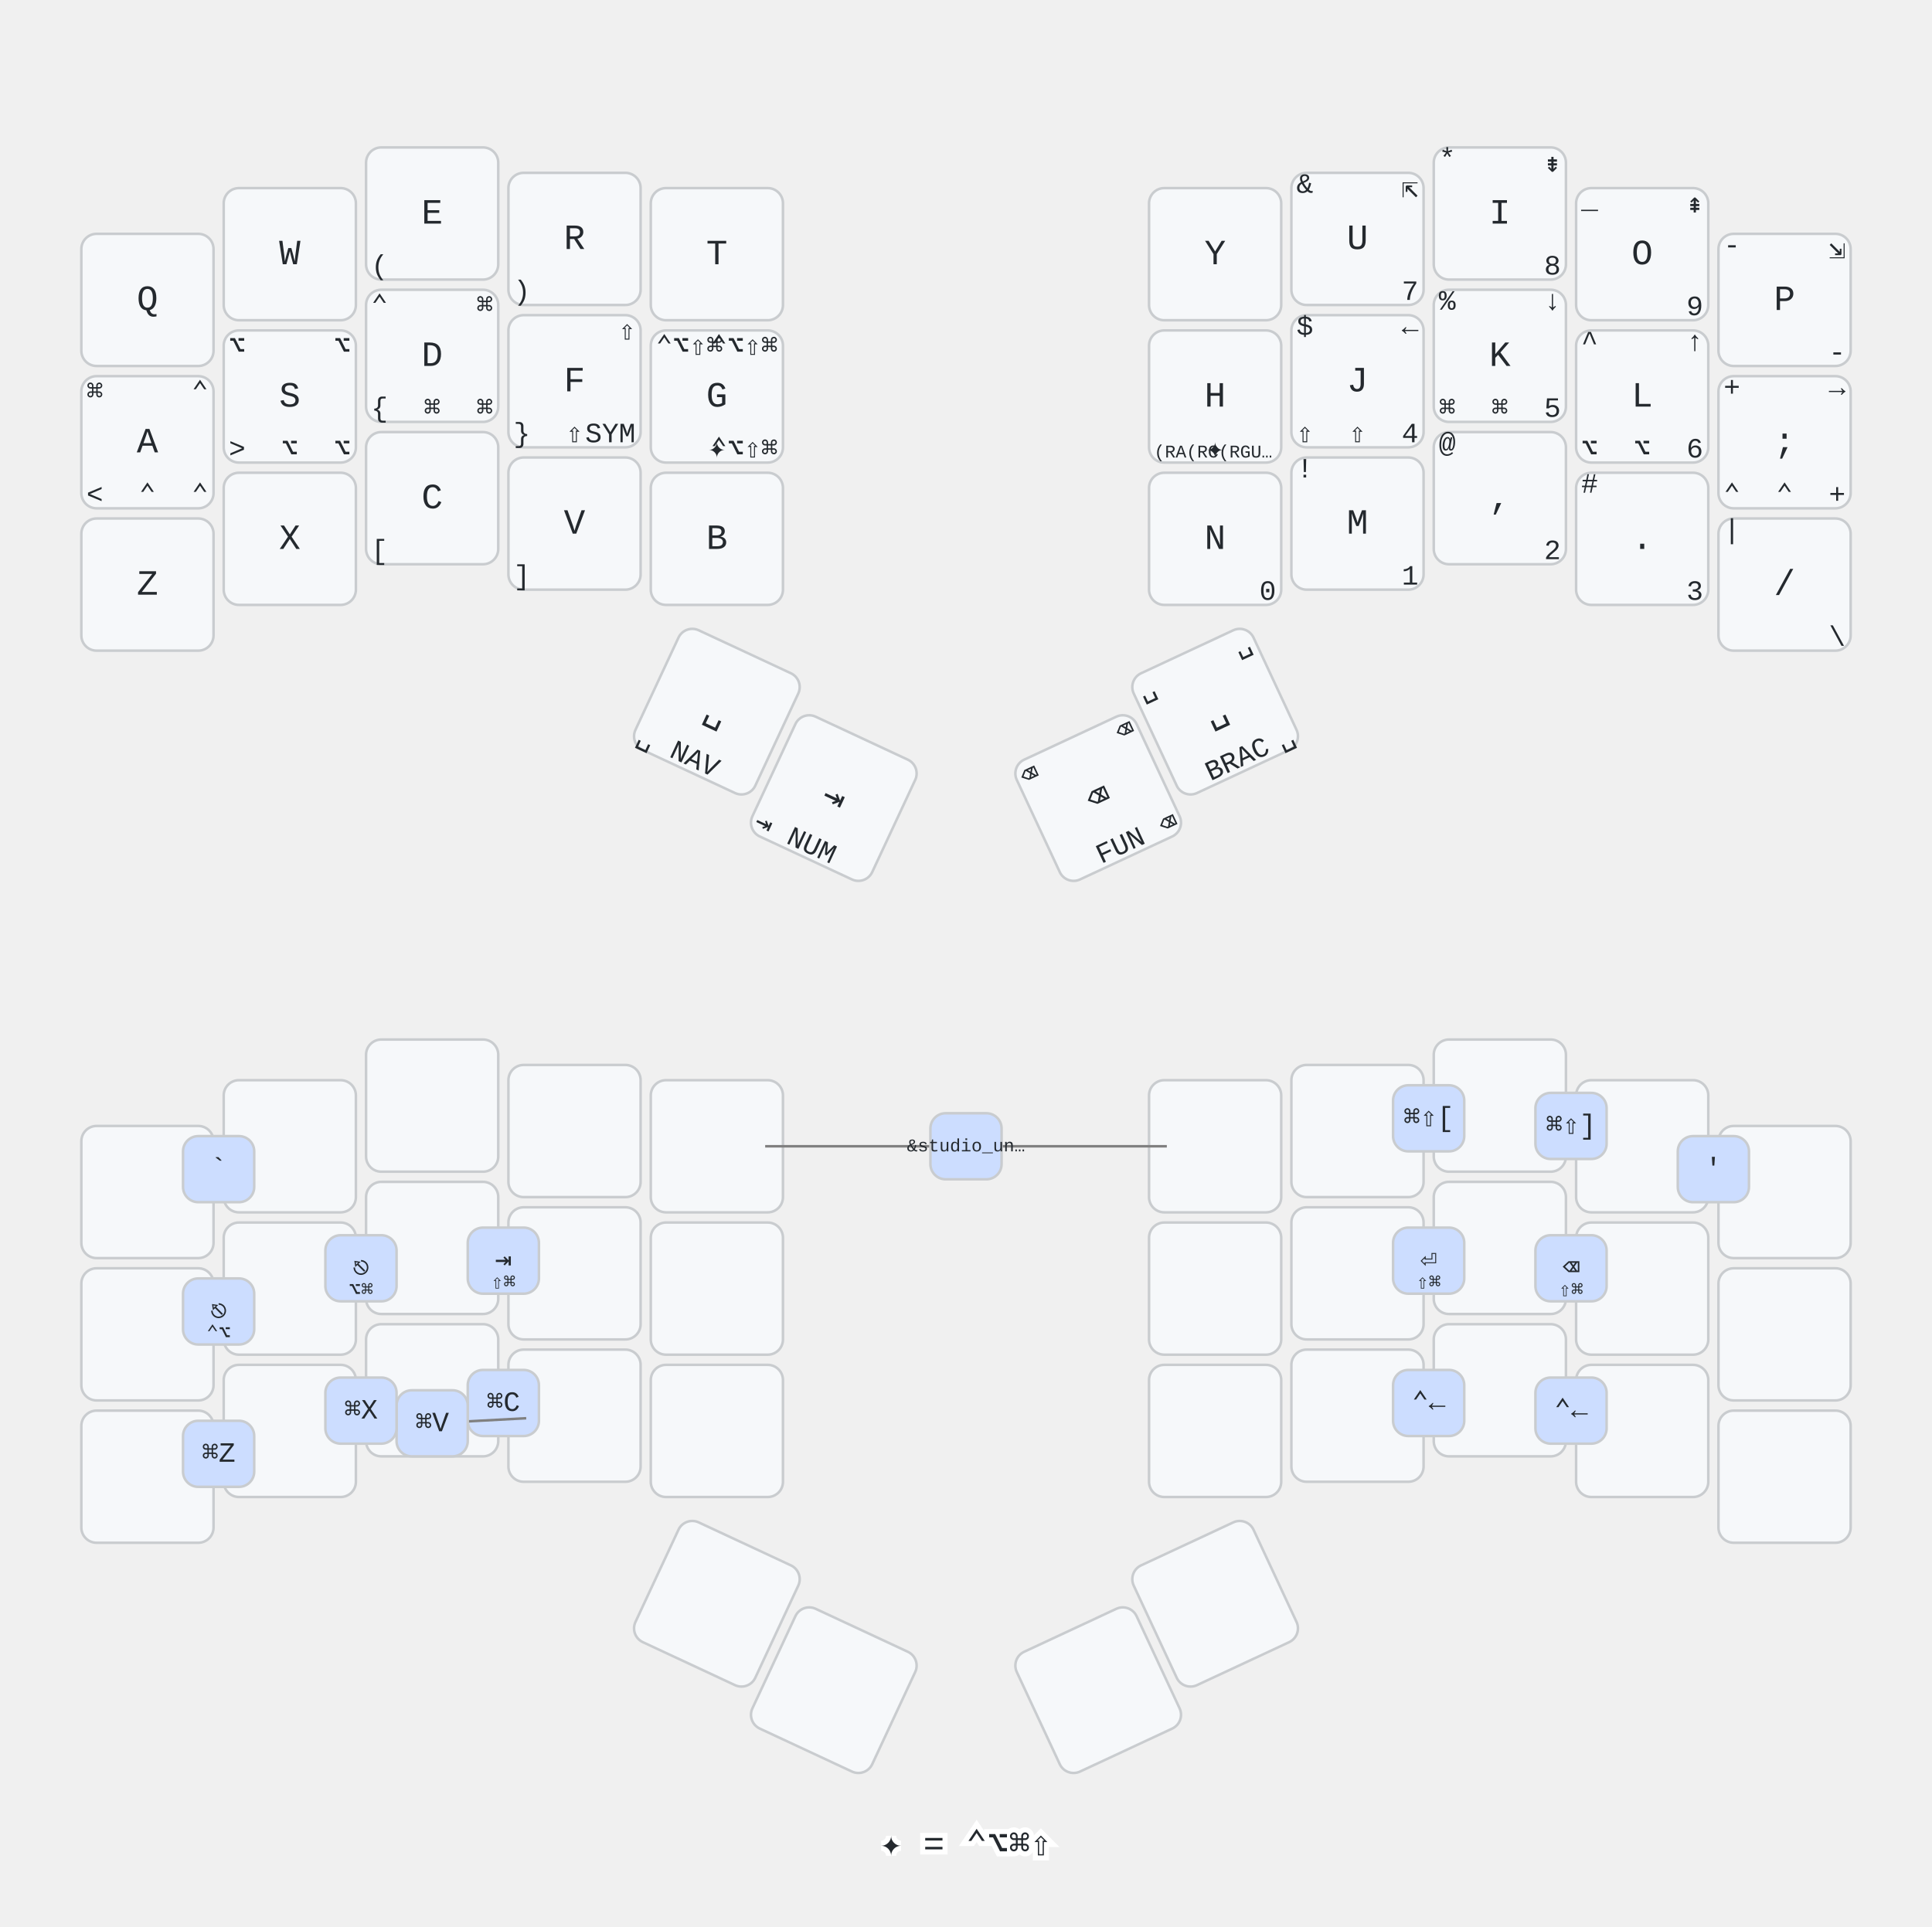
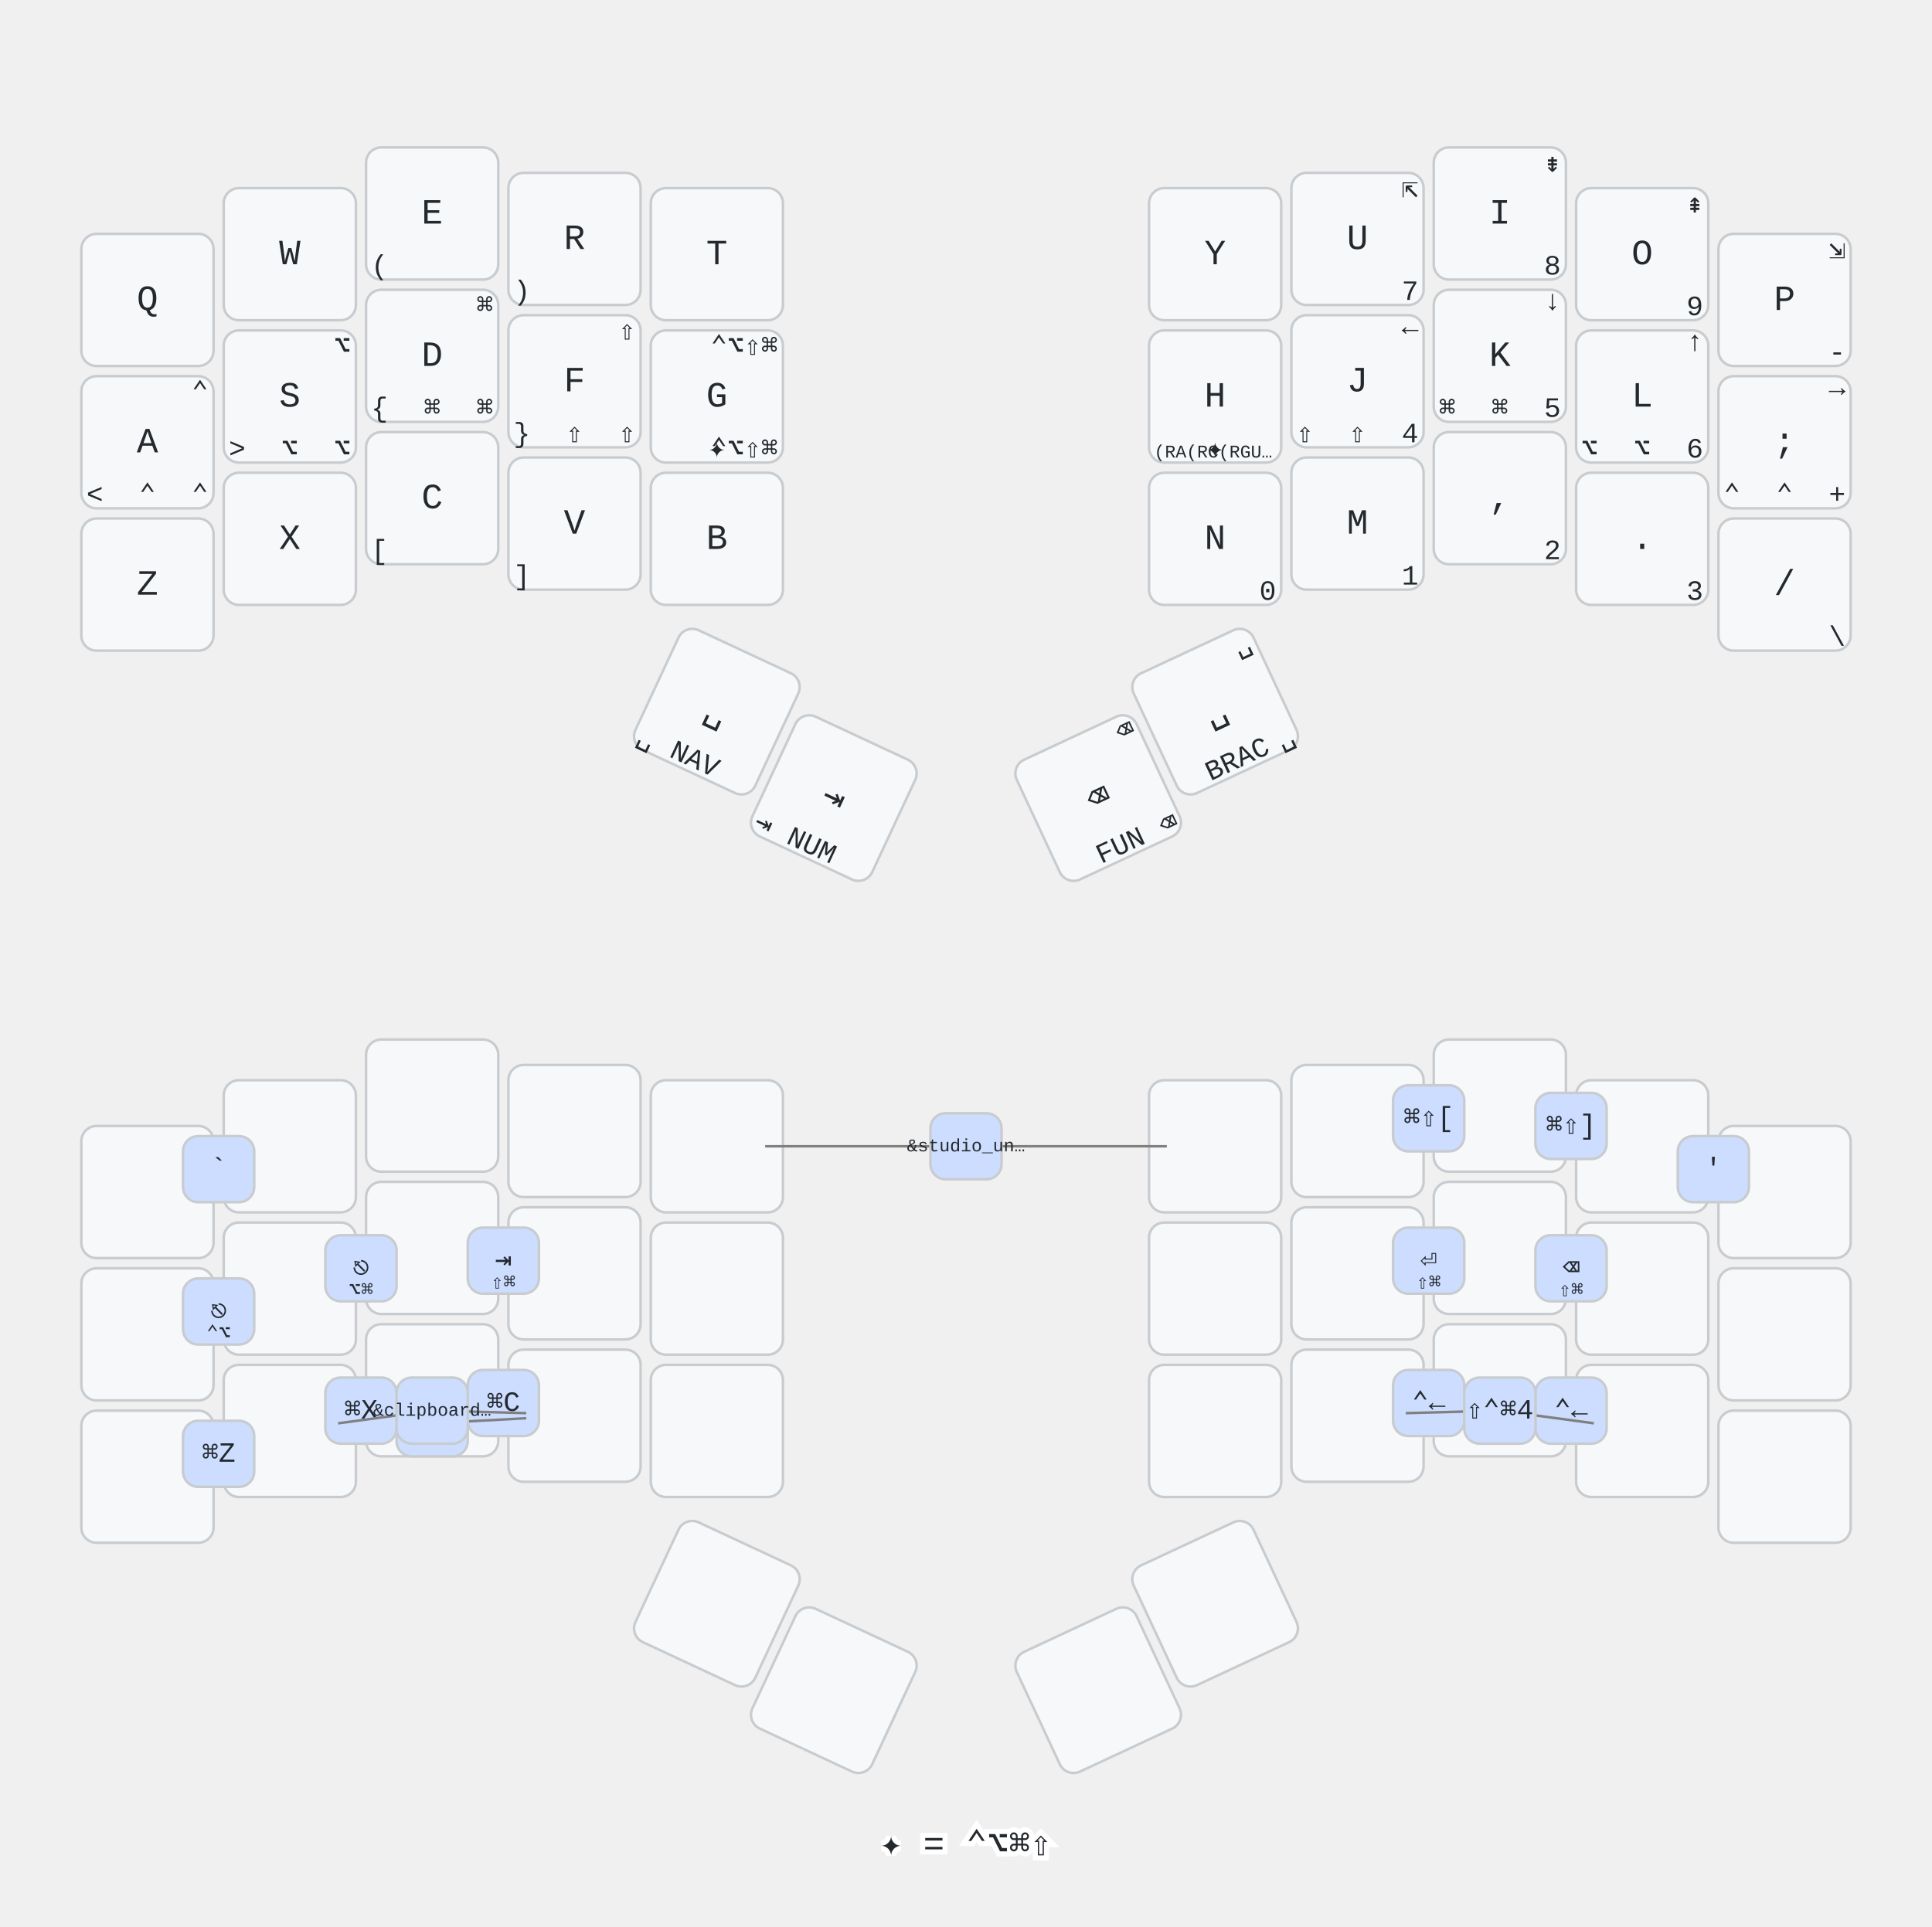
<svg xmlns="http://www.w3.org/2000/svg" width="760" height="758" viewBox="0 0 760 758" class="keymap">
  <style>/* inherit to force styles through use tags */
svg path {
    fill: inherit;
}

/* font and background color specifications */
svg.keymap {
    font-family: SFMono-Regular,Consolas,Liberation Mono,Menlo,monospace;
    font-size: 14px;
    font-kerning: normal;
    text-rendering: optimizeLegibility;
    fill: #24292e;
}

/* default key styling */
rect.key {
    fill: #f6f8fa;
}

rect.key, rect.combo {
    stroke: #c9cccf;
    stroke-width: 1;
}

/* default key side styling, only used is draw_key_sides is set */
rect.side {
    filter: brightness(90%);
}

/* color accent for combo boxes */
rect.combo, rect.combo-separate {
    fill: #cdf;
}

/* color accent for held keys */
rect.held, rect.combo.held {
    fill: #fdd;
}

/* color accent for ghost (optional) keys */
rect.ghost, rect.combo.ghost {
    stroke-dasharray: 4, 4;
    stroke-width: 2;
}

text {
    text-anchor: middle;
    dominant-baseline: middle;
}

/* styling for layer labels */
text.label {
    font-weight: bold;
    text-anchor: start;
    stroke: white;
    stroke-width: 4;
    paint-order: stroke;
}

/* styling for optional footer */
text.footer {
    text-anchor: end;
    dominant-baseline: auto;
    stroke: white;
    stroke-width: 4;
    paint-order: stroke;
}

/* styling for combo tap, and key non-tap label text */
text.combo, text.hold, text.shifted, text.left, text.right, text.tl, text.tr, text.bl, text.br {
    font-size: 11px;
}

text.hold, text.bl, text.br {
    text-anchor: middle;
    dominant-baseline: auto;
}

text.shifted, text.tl, text.tr {
    text-anchor: middle;
    dominant-baseline: hanging;
}

text.left, text.tl, text.bl {
    text-anchor: start;
}

text.right, text.tr, text.br {
    text-anchor: end;
}

text.layer-activator {
    text-decoration: underline;
}

/* styling for hold/shifted label text in combo box */
text.combo.hold, text.combo.shifted, text.combo.left, text.combo.right {
    font-size: 8px;
}

/* lighter symbol for transparent keys */
text.trans {
    fill: #7b7e81;
}

/* styling for combo dendrons */
path.combo {
    stroke-width: 1;
    stroke: gray;
    fill: none;
}

/* Start Tabler Icons Cleanup */
/* cannot use height/width with glyphs */
.icon-tabler &gt; path {
    fill: inherit;
    stroke: inherit;
    stroke-width: 2;
}
/* hide tabler's default box */
.icon-tabler &gt; path[stroke="none"][fill="none"] {
    visibility: hidden;
}
/* End Tabler Icons Cleanup */

text.footer { text-anchor: middle; }
</style>
  <g transform="translate(30, 0)" class="layer-BASE">
    <g transform="translate(0, 56)">
      <g transform="translate(28, 62)" class="key keypos-0">
        <rect rx="6" ry="6" x="-26" y="-26" width="52" height="52" class="key" />
        <text x="0" y="0" class="key tap">Q</text>
      </g>
      <g transform="translate(84, 44)" class="key keypos-1">
        <rect rx="6" ry="6" x="-26" y="-26" width="52" height="52" class="key" />
        <text x="0" y="0" class="key tap">W</text>
      </g>
      <g transform="translate(140, 28)" class="key keypos-2">
        <rect rx="6" ry="6" x="-26" y="-26" width="52" height="52" class="key" />
        <text x="0" y="0" class="key tap">E</text>
        <text x="-24" y="24" class="key bl">(</text>
      </g>
      <g transform="translate(196, 38)" class="key keypos-3">
        <rect rx="6" ry="6" x="-26" y="-26" width="52" height="52" class="key" />
        <text x="0" y="0" class="key tap">R</text>
        <text x="-24" y="24" class="key bl">)</text>
      </g>
      <g transform="translate(252, 44)" class="key keypos-4">
        <rect rx="6" ry="6" x="-26" y="-26" width="52" height="52" class="key" />
        <text x="0" y="0" class="key tap">T</text>
      </g>
      <g transform="translate(448, 44)" class="key keypos-5">
        <rect rx="6" ry="6" x="-26" y="-26" width="52" height="52" class="key" />
        <text x="0" y="0" class="key tap">Y</text>
      </g>
      <g transform="translate(504, 38)" class="key keypos-6">
        <rect rx="6" ry="6" x="-26" y="-26" width="52" height="52" class="key" />
        <text x="0" y="0" class="key tap">U</text>
-         <text x="-24" y="-24" class="key tl">&amp;</text>
        <text x="24" y="-24" class="key tr">⇱</text>
        <text x="24" y="24" class="key br">7</text>
      </g>
      <g transform="translate(560, 28)" class="key keypos-7">
        <rect rx="6" ry="6" x="-26" y="-26" width="52" height="52" class="key" />
        <text x="0" y="0" class="key tap">I</text>
-         <text x="-24" y="-24" class="key tl">*</text>
        <text x="24" y="-24" class="key tr">⇟</text>
        <text x="24" y="24" class="key br">8</text>
      </g>
      <g transform="translate(616, 44)" class="key keypos-8">
        <rect rx="6" ry="6" x="-26" y="-26" width="52" height="52" class="key" />
        <text x="0" y="0" class="key tap">O</text>
-         <text x="-24" y="-24" class="key tl">_</text>
        <text x="24" y="-24" class="key tr">⇞</text>
        <text x="24" y="24" class="key br">9</text>
      </g>
      <g transform="translate(672, 62)" class="key keypos-9">
        <rect rx="6" ry="6" x="-26" y="-26" width="52" height="52" class="key" />
        <text x="0" y="0" class="key tap">P</text>
-         <text x="-24" y="-24" class="key tl">-</text>
        <text x="24" y="-24" class="key tr">⇲</text>
        <text x="24" y="24" class="key br">-</text>
      </g>
      <g transform="translate(28, 118)" class="key keypos-10">
        <rect rx="6" ry="6" x="-26" y="-26" width="52" height="52" class="key" />
        <text x="0" y="0" class="key tap">A</text>
        <text x="0" y="24" class="key hold">⌃</text>
-         <text x="-24" y="-24" class="key tl">⌘</text>
        <text x="24" y="-24" class="key tr">⌃</text>
        <text x="-24" y="24" class="key bl">&lt;</text>
        <text x="24" y="24" class="key br">⌃</text>
      </g>
      <g transform="translate(84, 100)" class="key keypos-11">
        <rect rx="6" ry="6" x="-26" y="-26" width="52" height="52" class="key" />
        <text x="0" y="0" class="key tap">S</text>
        <text x="0" y="24" class="key hold">⌥</text>
-         <text x="-24" y="-24" class="key tl">⌥</text>
        <text x="24" y="-24" class="key tr">⌥</text>
        <text x="-24" y="24" class="key bl">&gt;</text>
        <text x="24" y="24" class="key br">⌥</text>
      </g>
      <g transform="translate(140, 84)" class="key keypos-12">
        <rect rx="6" ry="6" x="-26" y="-26" width="52" height="52" class="key" />
        <text x="0" y="0" class="key tap">D</text>
        <text x="0" y="24" class="key hold">⌘</text>
-         <text x="-24" y="-24" class="key tl">⌃</text>
        <text x="24" y="-24" class="key tr">⌘</text>
        <text x="-24" y="24" class="key bl">{</text>
        <text x="24" y="24" class="key br">⌘</text>
      </g>
      <g transform="translate(196, 94)" class="key keypos-13">
        <rect rx="6" ry="6" x="-26" y="-26" width="52" height="52" class="key" />
        <text x="0" y="0" class="key tap">F</text>
        <text x="0" y="24" class="key hold">⇧</text>
        <text x="24" y="-24" class="key tr">⇧</text>
        <text x="-24" y="24" class="key bl">}</text>
-         <text x="24" y="24" class="key br">SYM</text>
+         <text x="24" y="24" class="key br">⇧</text>
      </g>
      <g transform="translate(252, 100)" class="key keypos-14">
        <rect rx="6" ry="6" x="-26" y="-26" width="52" height="52" class="key" />
        <text x="0" y="0" class="key tap">G</text>
        <text x="0" y="24" class="key hold">✦</text>
-         <text x="-24" y="-24" class="key tl">⌃⌥⇧⌘</text>
        <text x="24" y="-24" class="key tr">⌃⌥⇧⌘</text>
        <text x="24" y="24" class="key br">⌃⌥⇧⌘</text>
      </g>
      <g transform="translate(448, 100)" class="key keypos-15">
        <rect rx="6" ry="6" x="-26" y="-26" width="52" height="52" class="key" />
        <text x="0" y="0" class="key tap">H</text>
        <text x="0" y="24" class="key hold">✦</text>
        <text x="-24" y="24" class="key bl">
          <tspan style="font-size: 64%">(RA(RC(RGU…</tspan>
        </text>
      </g>
      <g transform="translate(504, 94)" class="key keypos-16">
        <rect rx="6" ry="6" x="-26" y="-26" width="52" height="52" class="key" />
        <text x="0" y="0" class="key tap">J</text>
        <text x="0" y="24" class="key hold">⇧</text>
-         <text x="-24" y="-24" class="key tl">$</text>
        <text x="24" y="-24" class="key tr">←</text>
        <text x="-24" y="24" class="key bl">⇧</text>
        <text x="24" y="24" class="key br">4</text>
      </g>
      <g transform="translate(560, 84)" class="key keypos-17">
        <rect rx="6" ry="6" x="-26" y="-26" width="52" height="52" class="key" />
        <text x="0" y="0" class="key tap">K</text>
        <text x="0" y="24" class="key hold">⌘</text>
-         <text x="-24" y="-24" class="key tl">%</text>
        <text x="24" y="-24" class="key tr">↓</text>
        <text x="-24" y="24" class="key bl">⌘</text>
        <text x="24" y="24" class="key br">5</text>
      </g>
      <g transform="translate(616, 100)" class="key keypos-18">
        <rect rx="6" ry="6" x="-26" y="-26" width="52" height="52" class="key" />
        <text x="0" y="0" class="key tap">L</text>
        <text x="0" y="24" class="key hold">⌥</text>
-         <text x="-24" y="-24" class="key tl">^</text>
        <text x="24" y="-24" class="key tr">↑</text>
        <text x="-24" y="24" class="key bl">⌥</text>
        <text x="24" y="24" class="key br">6</text>
      </g>
      <g transform="translate(672, 118)" class="key keypos-19">
        <rect rx="6" ry="6" x="-26" y="-26" width="52" height="52" class="key" />
        <text x="0" y="0" class="key tap">;</text>
        <text x="0" y="24" class="key hold">⌃</text>
-         <text x="-24" y="-24" class="key tl">+</text>
        <text x="24" y="-24" class="key tr">→</text>
        <text x="-24" y="24" class="key bl">⌃</text>
        <text x="24" y="24" class="key br">+</text>
      </g>
      <g transform="translate(28, 174)" class="key keypos-20">
        <rect rx="6" ry="6" x="-26" y="-26" width="52" height="52" class="key" />
        <text x="0" y="0" class="key tap">Z</text>
      </g>
      <g transform="translate(84, 156)" class="key keypos-21">
        <rect rx="6" ry="6" x="-26" y="-26" width="52" height="52" class="key" />
        <text x="0" y="0" class="key tap">X</text>
      </g>
      <g transform="translate(140, 140)" class="key keypos-22">
        <rect rx="6" ry="6" x="-26" y="-26" width="52" height="52" class="key" />
        <text x="0" y="0" class="key tap">C</text>
        <text x="-24" y="24" class="key bl">[</text>
      </g>
      <g transform="translate(196, 150)" class="key keypos-23">
        <rect rx="6" ry="6" x="-26" y="-26" width="52" height="52" class="key" />
        <text x="0" y="0" class="key tap">V</text>
        <text x="-24" y="24" class="key bl">]</text>
      </g>
      <g transform="translate(252, 156)" class="key keypos-24">
        <rect rx="6" ry="6" x="-26" y="-26" width="52" height="52" class="key" />
        <text x="0" y="0" class="key tap">B</text>
      </g>
      <g transform="translate(448, 156)" class="key keypos-25">
        <rect rx="6" ry="6" x="-26" y="-26" width="52" height="52" class="key" />
        <text x="0" y="0" class="key tap">N</text>
        <text x="24" y="24" class="key br">0</text>
      </g>
      <g transform="translate(504, 150)" class="key keypos-26">
        <rect rx="6" ry="6" x="-26" y="-26" width="52" height="52" class="key" />
        <text x="0" y="0" class="key tap">M</text>
-         <text x="-24" y="-24" class="key tl">!</text>
        <text x="24" y="24" class="key br">1</text>
      </g>
      <g transform="translate(560, 140)" class="key keypos-27">
        <rect rx="6" ry="6" x="-26" y="-26" width="52" height="52" class="key" />
        <text x="0" y="0" class="key tap">,</text>
-         <text x="-24" y="-24" class="key tl">@</text>
        <text x="24" y="24" class="key br">2</text>
      </g>
      <g transform="translate(616, 156)" class="key keypos-28">
        <rect rx="6" ry="6" x="-26" y="-26" width="52" height="52" class="key" />
        <text x="0" y="0" class="key tap">.</text>
-         <text x="-24" y="-24" class="key tl">#</text>
        <text x="24" y="24" class="key br">3</text>
      </g>
      <g transform="translate(672, 174)" class="key keypos-29">
        <rect rx="6" ry="6" x="-26" y="-26" width="52" height="52" class="key" />
        <text x="0" y="0" class="key tap">/</text>
-         <text x="-24" y="-24" class="key tl">|</text>
        <text x="24" y="24" class="key br">\</text>
      </g>
      <g transform="translate(252, 224) rotate(25.0)" class="key keypos-30">
        <rect rx="6" ry="6" x="-26" y="-26" width="52" height="52" class="key" />
        <text x="0" y="0" class="key tap">␣</text>
        <text x="0" y="24" class="key hold">NAV</text>
        <text x="-24" y="24" class="key bl">␣</text>
      </g>
      <g transform="translate(298, 258) rotate(25.0)" class="key keypos-31">
        <rect rx="6" ry="6" x="-26" y="-26" width="52" height="52" class="key" />
        <text x="0" y="0" class="key tap">⇥</text>
        <text x="0" y="24" class="key hold">NUM</text>
        <text x="-24" y="24" class="key bl">⇥</text>
      </g>
      <g transform="translate(402, 258) rotate(-25.0)" class="key keypos-32">
        <rect rx="6" ry="6" x="-26" y="-26" width="52" height="52" class="key" />
        <text x="0" y="0" class="key tap">⌫</text>
        <text x="0" y="24" class="key hold">FUN</text>
-         <text x="-24" y="-24" class="key tl">⌫</text>
        <text x="24" y="-24" class="key tr">⌫</text>
        <text x="24" y="24" class="key br">⌫</text>
      </g>
      <g transform="translate(448, 224) rotate(-25.0)" class="key keypos-33">
        <rect rx="6" ry="6" x="-26" y="-26" width="52" height="52" class="key" />
        <text x="0" y="0" class="key tap">␣</text>
        <text x="0" y="24" class="key hold">BRAC</text>
-         <text x="-24" y="-24" class="key tl">␣</text>
        <text x="24" y="-24" class="key tr">␣</text>
        <text x="24" y="24" class="key br">␣</text>
      </g>
    </g>
  </g>
  <g transform="translate(30, 351)" class="layer-Combos">
    <g transform="translate(0, 56)">
      <g transform="translate(28, 62)" class="key keypos-0">
        <rect rx="6" ry="6" x="-26" y="-26" width="52" height="52" class="key" />
      </g>
      <g transform="translate(84, 44)" class="key keypos-1">
        <rect rx="6" ry="6" x="-26" y="-26" width="52" height="52" class="key" />
      </g>
      <g transform="translate(140, 28)" class="key keypos-2">
        <rect rx="6" ry="6" x="-26" y="-26" width="52" height="52" class="key" />
      </g>
      <g transform="translate(196, 38)" class="key keypos-3">
        <rect rx="6" ry="6" x="-26" y="-26" width="52" height="52" class="key" />
      </g>
      <g transform="translate(252, 44)" class="key keypos-4">
        <rect rx="6" ry="6" x="-26" y="-26" width="52" height="52" class="key" />
      </g>
      <g transform="translate(448, 44)" class="key keypos-5">
        <rect rx="6" ry="6" x="-26" y="-26" width="52" height="52" class="key" />
      </g>
      <g transform="translate(504, 38)" class="key keypos-6">
        <rect rx="6" ry="6" x="-26" y="-26" width="52" height="52" class="key" />
      </g>
      <g transform="translate(560, 28)" class="key keypos-7">
        <rect rx="6" ry="6" x="-26" y="-26" width="52" height="52" class="key" />
      </g>
      <g transform="translate(616, 44)" class="key keypos-8">
        <rect rx="6" ry="6" x="-26" y="-26" width="52" height="52" class="key" />
      </g>
      <g transform="translate(672, 62)" class="key keypos-9">
        <rect rx="6" ry="6" x="-26" y="-26" width="52" height="52" class="key" />
      </g>
      <g transform="translate(28, 118)" class="key keypos-10">
        <rect rx="6" ry="6" x="-26" y="-26" width="52" height="52" class="key" />
      </g>
      <g transform="translate(84, 100)" class="key keypos-11">
        <rect rx="6" ry="6" x="-26" y="-26" width="52" height="52" class="key" />
      </g>
      <g transform="translate(140, 84)" class="key keypos-12">
        <rect rx="6" ry="6" x="-26" y="-26" width="52" height="52" class="key" />
      </g>
      <g transform="translate(196, 94)" class="key keypos-13">
        <rect rx="6" ry="6" x="-26" y="-26" width="52" height="52" class="key" />
      </g>
      <g transform="translate(252, 100)" class="key keypos-14">
        <rect rx="6" ry="6" x="-26" y="-26" width="52" height="52" class="key" />
      </g>
      <g transform="translate(448, 100)" class="key keypos-15">
        <rect rx="6" ry="6" x="-26" y="-26" width="52" height="52" class="key" />
      </g>
      <g transform="translate(504, 94)" class="key keypos-16">
        <rect rx="6" ry="6" x="-26" y="-26" width="52" height="52" class="key" />
      </g>
      <g transform="translate(560, 84)" class="key keypos-17">
        <rect rx="6" ry="6" x="-26" y="-26" width="52" height="52" class="key" />
      </g>
      <g transform="translate(616, 100)" class="key keypos-18">
        <rect rx="6" ry="6" x="-26" y="-26" width="52" height="52" class="key" />
      </g>
      <g transform="translate(672, 118)" class="key keypos-19">
        <rect rx="6" ry="6" x="-26" y="-26" width="52" height="52" class="key" />
      </g>
      <g transform="translate(28, 174)" class="key keypos-20">
        <rect rx="6" ry="6" x="-26" y="-26" width="52" height="52" class="key" />
      </g>
      <g transform="translate(84, 156)" class="key keypos-21">
        <rect rx="6" ry="6" x="-26" y="-26" width="52" height="52" class="key" />
      </g>
      <g transform="translate(140, 140)" class="key keypos-22">
        <rect rx="6" ry="6" x="-26" y="-26" width="52" height="52" class="key" />
      </g>
      <g transform="translate(196, 150)" class="key keypos-23">
        <rect rx="6" ry="6" x="-26" y="-26" width="52" height="52" class="key" />
      </g>
      <g transform="translate(252, 156)" class="key keypos-24">
        <rect rx="6" ry="6" x="-26" y="-26" width="52" height="52" class="key" />
      </g>
      <g transform="translate(448, 156)" class="key keypos-25">
        <rect rx="6" ry="6" x="-26" y="-26" width="52" height="52" class="key" />
      </g>
      <g transform="translate(504, 150)" class="key keypos-26">
        <rect rx="6" ry="6" x="-26" y="-26" width="52" height="52" class="key" />
      </g>
      <g transform="translate(560, 140)" class="key keypos-27">
        <rect rx="6" ry="6" x="-26" y="-26" width="52" height="52" class="key" />
      </g>
      <g transform="translate(616, 156)" class="key keypos-28">
        <rect rx="6" ry="6" x="-26" y="-26" width="52" height="52" class="key" />
      </g>
      <g transform="translate(672, 174)" class="key keypos-29">
        <rect rx="6" ry="6" x="-26" y="-26" width="52" height="52" class="key" />
      </g>
      <g transform="translate(252, 224) rotate(25.0)" class="key keypos-30">
        <rect rx="6" ry="6" x="-26" y="-26" width="52" height="52" class="key" />
      </g>
      <g transform="translate(298, 258) rotate(25.0)" class="key keypos-31">
        <rect rx="6" ry="6" x="-26" y="-26" width="52" height="52" class="key" />
      </g>
      <g transform="translate(402, 258) rotate(-25.0)" class="key keypos-32">
        <rect rx="6" ry="6" x="-26" y="-26" width="52" height="52" class="key" />
      </g>
      <g transform="translate(448, 224) rotate(-25.0)" class="key keypos-33">
        <rect rx="6" ry="6" x="-26" y="-26" width="52" height="52" class="key" />
      </g>
      <g class="combo combopos-0">
        <rect rx="6" ry="6" x="42" y="96" width="28" height="26" class="combo" />
        <text x="56" y="109" class="combo tap">⎋</text>
        <text x="56" y="120" class="combo hold">⌃⌥</text>
      </g>
      <g class="combo combopos-1">
        <rect rx="6" ry="6" x="98" y="79" width="28" height="26" class="combo" />
        <text x="112" y="92" class="combo tap">⎋</text>
        <text x="112" y="103" class="combo hold">⌥⌘</text>
      </g>
      <g class="combo combopos-2">
        <rect rx="6" ry="6" x="154" y="76" width="28" height="26" class="combo" />
        <text x="168" y="89" class="combo tap">⇥</text>
        <text x="168" y="100" class="combo hold">⇧⌘</text>
      </g>
      <g class="combo combopos-3">
        <rect rx="6" ry="6" x="518" y="76" width="28" height="26" class="combo" />
        <text x="532" y="89" class="combo tap">⏎</text>
        <text x="532" y="100" class="combo hold">⇧⌘</text>
      </g>
      <g class="combo combopos-4">
        <rect rx="6" ry="6" x="574" y="79" width="28" height="26" class="combo" />
        <text x="588" y="92" class="combo tap">⌫</text>
        <text x="588" y="103" class="combo hold">⇧⌘</text>
      </g>
      <g class="combo combopos-5">
        <rect rx="6" ry="6" x="518" y="132" width="28" height="26" class="combo" />
        <text x="532" y="145" class="combo tap">⌃←</text>
      </g>
      <g class="combo combopos-6">
        <rect rx="6" ry="6" x="574" y="135" width="28" height="26" class="combo" />
        <text x="588" y="148" class="combo tap">⌃←</text>
      </g>
      <g class="combo combopos-7">
        <rect rx="6" ry="6" x="518" y="20" width="28" height="26" class="combo" />
        <text x="532" y="33" class="combo tap">⌘⇧[</text>
      </g>
      <g class="combo combopos-8">
        <rect rx="6" ry="6" x="574" y="23" width="28" height="26" class="combo" />
        <text x="588" y="36" class="combo tap">⌘⇧]</text>
      </g>
      <g class="combo combopos-9">
        <rect rx="6" ry="6" x="154" y="132" width="28" height="26" class="combo" />
        <text x="168" y="145" class="combo tap">⌘C</text>
      </g>
      <g class="combo combopos-10">
        <path d="M140,153 l-37,2" class="combo" />
        <path d="M140,153 l37,-2" class="combo" />
        <rect rx="6" ry="6" x="126" y="140" width="28" height="26" class="combo" />
        <text x="140" y="153" class="combo tap">⌘V</text>
      </g>
      <g class="combo combopos-11">
        <rect rx="6" ry="6" x="98" y="135" width="28" height="26" class="combo" />
        <text x="112" y="148" class="combo tap">⌘X</text>
      </g>
      <g class="combo combopos-12">
        <rect rx="6" ry="6" x="42" y="152" width="28" height="26" class="combo" />
        <text x="56" y="165" class="combo tap">⌘Z</text>
      </g>
      <g class="combo combopos-13">
        <path d="M350,44 l-79,0" class="combo" />
        <path d="M350,44 l79,0" class="combo" />
        <rect rx="6" ry="6" x="336" y="31" width="28" height="26" class="combo" />
        <text x="350" y="44" class="combo tap">
          <tspan style="font-size: 64%">&amp;studio_un…</tspan>
        </text>
      </g>
      <g class="combo combopos-14">
        <rect rx="6" ry="6" x="42" y="40" width="28" height="26" class="combo" />
        <text x="56" y="53" class="combo tap">`</text>
      </g>
      <g class="combo combopos-15">
        <rect rx="6" ry="6" x="630" y="40" width="28" height="26" class="combo" />
        <text x="644" y="53" class="combo tap">'</text>
      </g>
+       <g class="combo combopos-16">
+         <path d="M140,148 l-37,5" class="combo" />
+         <path d="M140,148 l37,1" class="combo" />
+         <rect rx="6" ry="6" x="126" y="135" width="28" height="26" class="combo" />
+         <text x="140" y="148" class="combo tap">
+           <tspan style="font-size: 64%">&amp;clipboard…</tspan>
+         </text>
+       </g>
+       <g class="combo combopos-17">
+         <path d="M560,148 l-37,1" class="combo" />
+         <path d="M560,148 l37,5" class="combo" />
+         <rect rx="6" ry="6" x="546" y="135" width="28" height="26" class="combo" />
+         <text x="560" y="148" class="combo tap">⇧⌃⌘4</text>
+       </g>
    </g>
  </g>
  <text x="50%" y="730.0" class="footer">✦ = ⌃⌥⌘⇧</text>
</svg>
